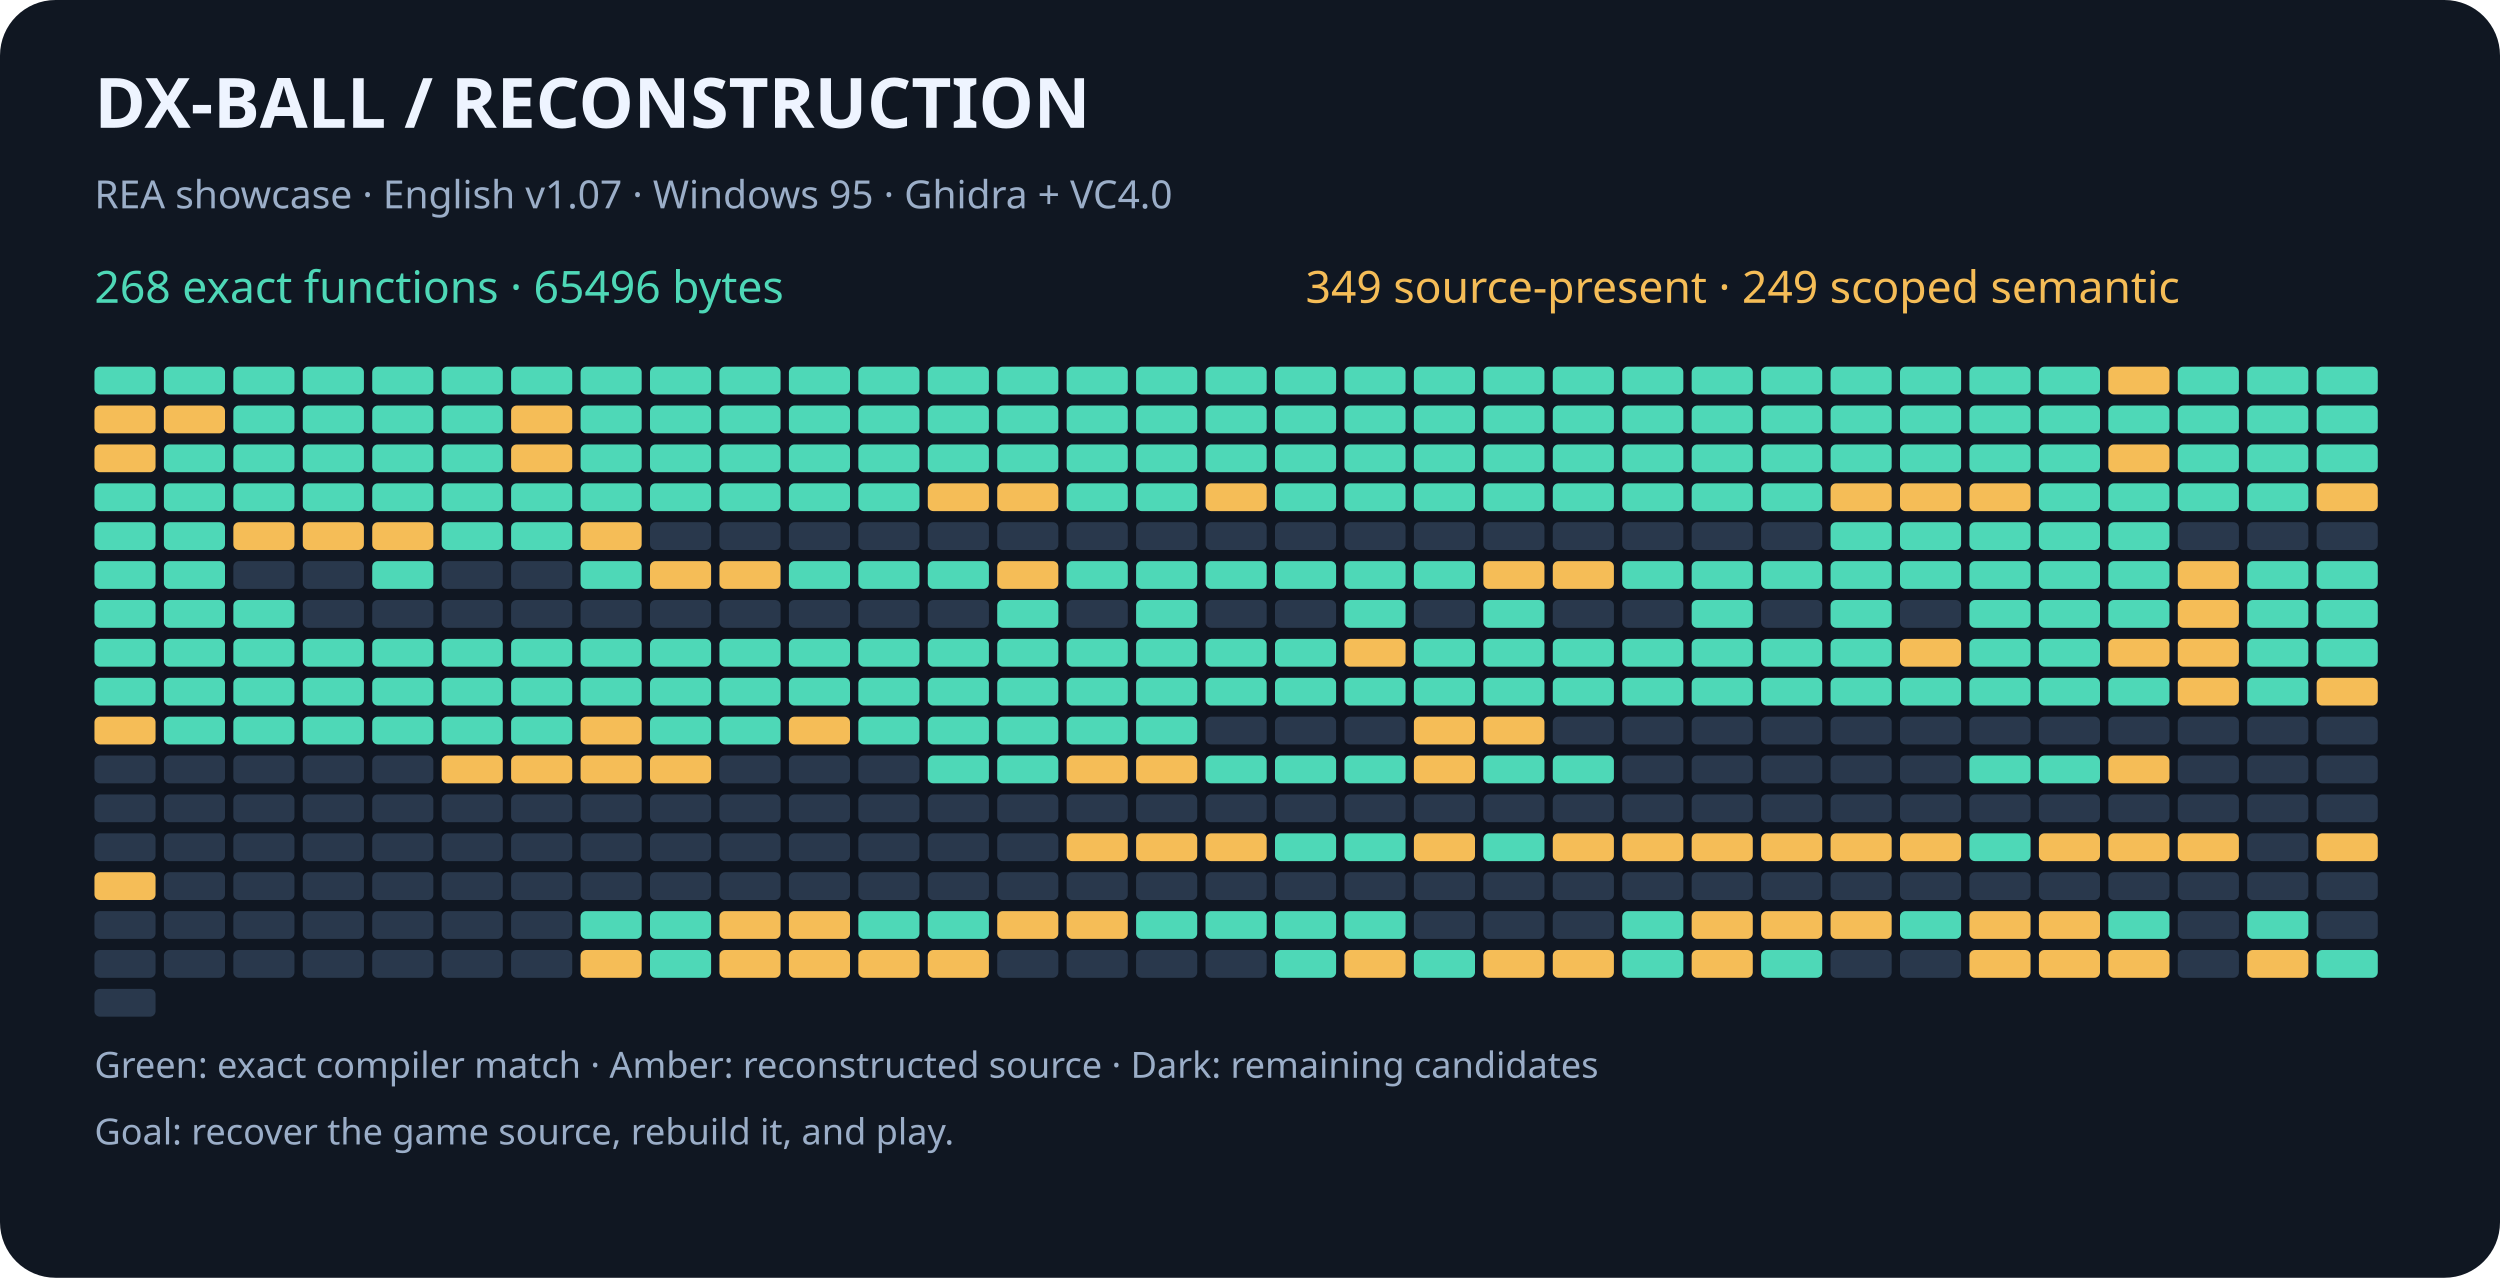
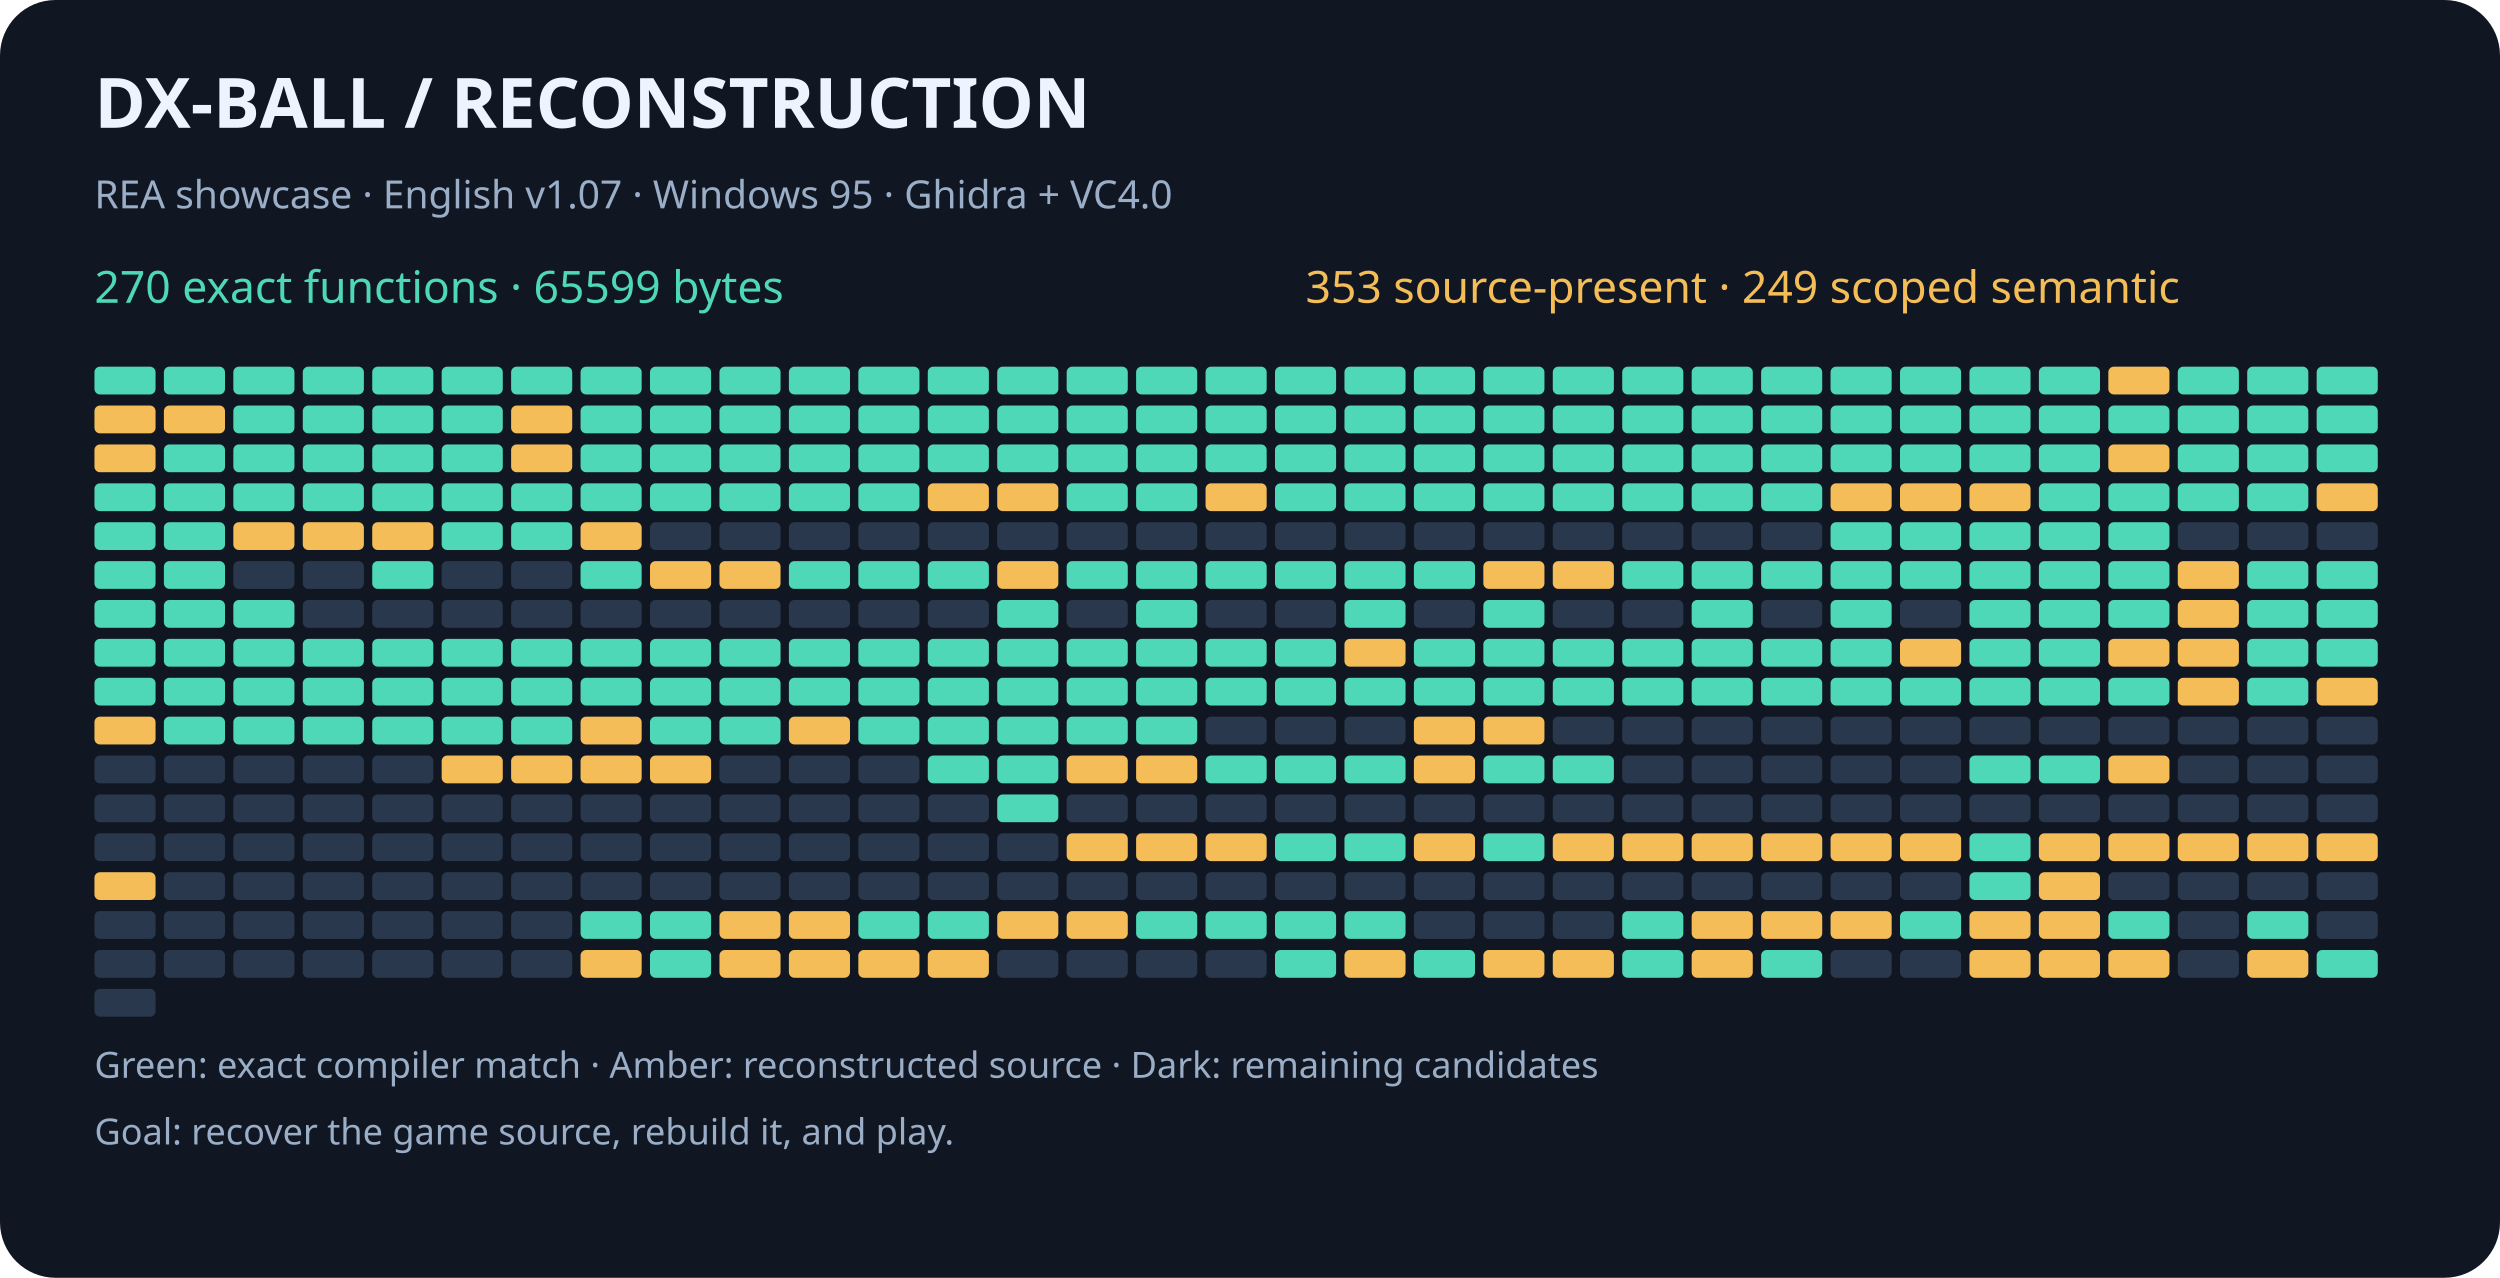
<svg xmlns="http://www.w3.org/2000/svg" width="900" height="460" viewBox="0 0 900 460" role="img" aria-labelledby="title desc">
  <rect width="900" height="460" rx="20" fill="#101722" />
  <g font-family="sans-serif">
    <text x="34" y="46" fill="#eef4ff" font-size="25" font-weight="bold">DX-BALL  /  RECONSTRUCTION</text>
    <text x="34" y="75" fill="#9baec8" font-size="14">REA showcase · English v1.07 · Windows 95 · Ghidra + VC4.0</text>
-     <text x="34" y="109" fill="#4ed8b7" font-size="16">268 exact functions · 65496 bytes</text>
-     <text x="470" y="109" fill="#f5bd57" font-size="16">349 source-present · 249 scoped semantic</text>
+     <text x="34" y="109" fill="#4ed8b7" font-size="16">270 exact functions · 65599 bytes</text>
+     <text x="470" y="109" fill="#f5bd57" font-size="16">353 source-present · 249 scoped semantic</text>
    <rect x="34" y="132" width="22" height="10" rx="2" fill="#4ed8b7" />
    <rect x="59" y="132" width="22" height="10" rx="2" fill="#4ed8b7" />
    <rect x="84" y="132" width="22" height="10" rx="2" fill="#4ed8b7" />
    <rect x="109" y="132" width="22" height="10" rx="2" fill="#4ed8b7" />
    <rect x="134" y="132" width="22" height="10" rx="2" fill="#4ed8b7" />
    <rect x="159" y="132" width="22" height="10" rx="2" fill="#4ed8b7" />
    <rect x="184" y="132" width="22" height="10" rx="2" fill="#4ed8b7" />
    <rect x="209" y="132" width="22" height="10" rx="2" fill="#4ed8b7" />
    <rect x="234" y="132" width="22" height="10" rx="2" fill="#4ed8b7" />
    <rect x="259" y="132" width="22" height="10" rx="2" fill="#4ed8b7" />
    <rect x="284" y="132" width="22" height="10" rx="2" fill="#4ed8b7" />
    <rect x="309" y="132" width="22" height="10" rx="2" fill="#4ed8b7" />
    <rect x="334" y="132" width="22" height="10" rx="2" fill="#4ed8b7" />
    <rect x="359" y="132" width="22" height="10" rx="2" fill="#4ed8b7" />
    <rect x="384" y="132" width="22" height="10" rx="2" fill="#4ed8b7" />
    <rect x="409" y="132" width="22" height="10" rx="2" fill="#4ed8b7" />
    <rect x="434" y="132" width="22" height="10" rx="2" fill="#4ed8b7" />
    <rect x="459" y="132" width="22" height="10" rx="2" fill="#4ed8b7" />
    <rect x="484" y="132" width="22" height="10" rx="2" fill="#4ed8b7" />
    <rect x="509" y="132" width="22" height="10" rx="2" fill="#4ed8b7" />
    <rect x="534" y="132" width="22" height="10" rx="2" fill="#4ed8b7" />
    <rect x="559" y="132" width="22" height="10" rx="2" fill="#4ed8b7" />
    <rect x="584" y="132" width="22" height="10" rx="2" fill="#4ed8b7" />
    <rect x="609" y="132" width="22" height="10" rx="2" fill="#4ed8b7" />
    <rect x="634" y="132" width="22" height="10" rx="2" fill="#4ed8b7" />
    <rect x="659" y="132" width="22" height="10" rx="2" fill="#4ed8b7" />
    <rect x="684" y="132" width="22" height="10" rx="2" fill="#4ed8b7" />
    <rect x="709" y="132" width="22" height="10" rx="2" fill="#4ed8b7" />
    <rect x="734" y="132" width="22" height="10" rx="2" fill="#4ed8b7" />
    <rect x="759" y="132" width="22" height="10" rx="2" fill="#f5bd57" />
    <rect x="784" y="132" width="22" height="10" rx="2" fill="#4ed8b7" />
    <rect x="809" y="132" width="22" height="10" rx="2" fill="#4ed8b7" />
    <rect x="834" y="132" width="22" height="10" rx="2" fill="#4ed8b7" />
    <rect x="34" y="146" width="22" height="10" rx="2" fill="#f5bd57" />
    <rect x="59" y="146" width="22" height="10" rx="2" fill="#f5bd57" />
    <rect x="84" y="146" width="22" height="10" rx="2" fill="#4ed8b7" />
    <rect x="109" y="146" width="22" height="10" rx="2" fill="#4ed8b7" />
    <rect x="134" y="146" width="22" height="10" rx="2" fill="#4ed8b7" />
    <rect x="159" y="146" width="22" height="10" rx="2" fill="#4ed8b7" />
    <rect x="184" y="146" width="22" height="10" rx="2" fill="#f5bd57" />
    <rect x="209" y="146" width="22" height="10" rx="2" fill="#4ed8b7" />
    <rect x="234" y="146" width="22" height="10" rx="2" fill="#4ed8b7" />
    <rect x="259" y="146" width="22" height="10" rx="2" fill="#4ed8b7" />
    <rect x="284" y="146" width="22" height="10" rx="2" fill="#4ed8b7" />
    <rect x="309" y="146" width="22" height="10" rx="2" fill="#4ed8b7" />
    <rect x="334" y="146" width="22" height="10" rx="2" fill="#4ed8b7" />
    <rect x="359" y="146" width="22" height="10" rx="2" fill="#4ed8b7" />
    <rect x="384" y="146" width="22" height="10" rx="2" fill="#4ed8b7" />
    <rect x="409" y="146" width="22" height="10" rx="2" fill="#4ed8b7" />
    <rect x="434" y="146" width="22" height="10" rx="2" fill="#4ed8b7" />
    <rect x="459" y="146" width="22" height="10" rx="2" fill="#4ed8b7" />
    <rect x="484" y="146" width="22" height="10" rx="2" fill="#4ed8b7" />
    <rect x="509" y="146" width="22" height="10" rx="2" fill="#4ed8b7" />
    <rect x="534" y="146" width="22" height="10" rx="2" fill="#4ed8b7" />
    <rect x="559" y="146" width="22" height="10" rx="2" fill="#4ed8b7" />
    <rect x="584" y="146" width="22" height="10" rx="2" fill="#4ed8b7" />
    <rect x="609" y="146" width="22" height="10" rx="2" fill="#4ed8b7" />
    <rect x="634" y="146" width="22" height="10" rx="2" fill="#4ed8b7" />
    <rect x="659" y="146" width="22" height="10" rx="2" fill="#4ed8b7" />
    <rect x="684" y="146" width="22" height="10" rx="2" fill="#4ed8b7" />
    <rect x="709" y="146" width="22" height="10" rx="2" fill="#4ed8b7" />
    <rect x="734" y="146" width="22" height="10" rx="2" fill="#4ed8b7" />
    <rect x="759" y="146" width="22" height="10" rx="2" fill="#4ed8b7" />
    <rect x="784" y="146" width="22" height="10" rx="2" fill="#4ed8b7" />
    <rect x="809" y="146" width="22" height="10" rx="2" fill="#4ed8b7" />
    <rect x="834" y="146" width="22" height="10" rx="2" fill="#4ed8b7" />
    <rect x="34" y="160" width="22" height="10" rx="2" fill="#f5bd57" />
    <rect x="59" y="160" width="22" height="10" rx="2" fill="#4ed8b7" />
    <rect x="84" y="160" width="22" height="10" rx="2" fill="#4ed8b7" />
    <rect x="109" y="160" width="22" height="10" rx="2" fill="#4ed8b7" />
    <rect x="134" y="160" width="22" height="10" rx="2" fill="#4ed8b7" />
    <rect x="159" y="160" width="22" height="10" rx="2" fill="#4ed8b7" />
    <rect x="184" y="160" width="22" height="10" rx="2" fill="#f5bd57" />
    <rect x="209" y="160" width="22" height="10" rx="2" fill="#4ed8b7" />
    <rect x="234" y="160" width="22" height="10" rx="2" fill="#4ed8b7" />
    <rect x="259" y="160" width="22" height="10" rx="2" fill="#4ed8b7" />
    <rect x="284" y="160" width="22" height="10" rx="2" fill="#4ed8b7" />
    <rect x="309" y="160" width="22" height="10" rx="2" fill="#4ed8b7" />
    <rect x="334" y="160" width="22" height="10" rx="2" fill="#4ed8b7" />
    <rect x="359" y="160" width="22" height="10" rx="2" fill="#4ed8b7" />
    <rect x="384" y="160" width="22" height="10" rx="2" fill="#4ed8b7" />
    <rect x="409" y="160" width="22" height="10" rx="2" fill="#4ed8b7" />
    <rect x="434" y="160" width="22" height="10" rx="2" fill="#4ed8b7" />
    <rect x="459" y="160" width="22" height="10" rx="2" fill="#4ed8b7" />
    <rect x="484" y="160" width="22" height="10" rx="2" fill="#4ed8b7" />
    <rect x="509" y="160" width="22" height="10" rx="2" fill="#4ed8b7" />
    <rect x="534" y="160" width="22" height="10" rx="2" fill="#4ed8b7" />
    <rect x="559" y="160" width="22" height="10" rx="2" fill="#4ed8b7" />
    <rect x="584" y="160" width="22" height="10" rx="2" fill="#4ed8b7" />
    <rect x="609" y="160" width="22" height="10" rx="2" fill="#4ed8b7" />
    <rect x="634" y="160" width="22" height="10" rx="2" fill="#4ed8b7" />
    <rect x="659" y="160" width="22" height="10" rx="2" fill="#4ed8b7" />
    <rect x="684" y="160" width="22" height="10" rx="2" fill="#4ed8b7" />
    <rect x="709" y="160" width="22" height="10" rx="2" fill="#4ed8b7" />
    <rect x="734" y="160" width="22" height="10" rx="2" fill="#4ed8b7" />
    <rect x="759" y="160" width="22" height="10" rx="2" fill="#f5bd57" />
    <rect x="784" y="160" width="22" height="10" rx="2" fill="#4ed8b7" />
    <rect x="809" y="160" width="22" height="10" rx="2" fill="#4ed8b7" />
    <rect x="834" y="160" width="22" height="10" rx="2" fill="#4ed8b7" />
    <rect x="34" y="174" width="22" height="10" rx="2" fill="#4ed8b7" />
    <rect x="59" y="174" width="22" height="10" rx="2" fill="#4ed8b7" />
    <rect x="84" y="174" width="22" height="10" rx="2" fill="#4ed8b7" />
    <rect x="109" y="174" width="22" height="10" rx="2" fill="#4ed8b7" />
    <rect x="134" y="174" width="22" height="10" rx="2" fill="#4ed8b7" />
    <rect x="159" y="174" width="22" height="10" rx="2" fill="#4ed8b7" />
    <rect x="184" y="174" width="22" height="10" rx="2" fill="#4ed8b7" />
    <rect x="209" y="174" width="22" height="10" rx="2" fill="#4ed8b7" />
    <rect x="234" y="174" width="22" height="10" rx="2" fill="#4ed8b7" />
    <rect x="259" y="174" width="22" height="10" rx="2" fill="#4ed8b7" />
    <rect x="284" y="174" width="22" height="10" rx="2" fill="#4ed8b7" />
    <rect x="309" y="174" width="22" height="10" rx="2" fill="#4ed8b7" />
    <rect x="334" y="174" width="22" height="10" rx="2" fill="#f5bd57" />
    <rect x="359" y="174" width="22" height="10" rx="2" fill="#f5bd57" />
    <rect x="384" y="174" width="22" height="10" rx="2" fill="#4ed8b7" />
    <rect x="409" y="174" width="22" height="10" rx="2" fill="#4ed8b7" />
    <rect x="434" y="174" width="22" height="10" rx="2" fill="#f5bd57" />
    <rect x="459" y="174" width="22" height="10" rx="2" fill="#4ed8b7" />
    <rect x="484" y="174" width="22" height="10" rx="2" fill="#4ed8b7" />
    <rect x="509" y="174" width="22" height="10" rx="2" fill="#4ed8b7" />
    <rect x="534" y="174" width="22" height="10" rx="2" fill="#4ed8b7" />
    <rect x="559" y="174" width="22" height="10" rx="2" fill="#4ed8b7" />
    <rect x="584" y="174" width="22" height="10" rx="2" fill="#4ed8b7" />
    <rect x="609" y="174" width="22" height="10" rx="2" fill="#4ed8b7" />
    <rect x="634" y="174" width="22" height="10" rx="2" fill="#4ed8b7" />
    <rect x="659" y="174" width="22" height="10" rx="2" fill="#f5bd57" />
    <rect x="684" y="174" width="22" height="10" rx="2" fill="#f5bd57" />
    <rect x="709" y="174" width="22" height="10" rx="2" fill="#f5bd57" />
    <rect x="734" y="174" width="22" height="10" rx="2" fill="#4ed8b7" />
    <rect x="759" y="174" width="22" height="10" rx="2" fill="#4ed8b7" />
    <rect x="784" y="174" width="22" height="10" rx="2" fill="#4ed8b7" />
    <rect x="809" y="174" width="22" height="10" rx="2" fill="#4ed8b7" />
    <rect x="834" y="174" width="22" height="10" rx="2" fill="#f5bd57" />
    <rect x="34" y="188" width="22" height="10" rx="2" fill="#4ed8b7" />
    <rect x="59" y="188" width="22" height="10" rx="2" fill="#4ed8b7" />
    <rect x="84" y="188" width="22" height="10" rx="2" fill="#f5bd57" />
    <rect x="109" y="188" width="22" height="10" rx="2" fill="#f5bd57" />
    <rect x="134" y="188" width="22" height="10" rx="2" fill="#f5bd57" />
    <rect x="159" y="188" width="22" height="10" rx="2" fill="#4ed8b7" />
    <rect x="184" y="188" width="22" height="10" rx="2" fill="#4ed8b7" />
    <rect x="209" y="188" width="22" height="10" rx="2" fill="#f5bd57" />
    <rect x="234" y="188" width="22" height="10" rx="2" fill="#29384c" />
    <rect x="259" y="188" width="22" height="10" rx="2" fill="#29384c" />
    <rect x="284" y="188" width="22" height="10" rx="2" fill="#29384c" />
    <rect x="309" y="188" width="22" height="10" rx="2" fill="#29384c" />
    <rect x="334" y="188" width="22" height="10" rx="2" fill="#29384c" />
    <rect x="359" y="188" width="22" height="10" rx="2" fill="#29384c" />
    <rect x="384" y="188" width="22" height="10" rx="2" fill="#29384c" />
    <rect x="409" y="188" width="22" height="10" rx="2" fill="#29384c" />
    <rect x="434" y="188" width="22" height="10" rx="2" fill="#29384c" />
    <rect x="459" y="188" width="22" height="10" rx="2" fill="#29384c" />
    <rect x="484" y="188" width="22" height="10" rx="2" fill="#29384c" />
    <rect x="509" y="188" width="22" height="10" rx="2" fill="#29384c" />
    <rect x="534" y="188" width="22" height="10" rx="2" fill="#29384c" />
    <rect x="559" y="188" width="22" height="10" rx="2" fill="#29384c" />
    <rect x="584" y="188" width="22" height="10" rx="2" fill="#29384c" />
    <rect x="609" y="188" width="22" height="10" rx="2" fill="#29384c" />
    <rect x="634" y="188" width="22" height="10" rx="2" fill="#29384c" />
    <rect x="659" y="188" width="22" height="10" rx="2" fill="#4ed8b7" />
    <rect x="684" y="188" width="22" height="10" rx="2" fill="#4ed8b7" />
    <rect x="709" y="188" width="22" height="10" rx="2" fill="#4ed8b7" />
    <rect x="734" y="188" width="22" height="10" rx="2" fill="#4ed8b7" />
    <rect x="759" y="188" width="22" height="10" rx="2" fill="#4ed8b7" />
    <rect x="784" y="188" width="22" height="10" rx="2" fill="#29384c" />
    <rect x="809" y="188" width="22" height="10" rx="2" fill="#29384c" />
    <rect x="834" y="188" width="22" height="10" rx="2" fill="#29384c" />
    <rect x="34" y="202" width="22" height="10" rx="2" fill="#4ed8b7" />
    <rect x="59" y="202" width="22" height="10" rx="2" fill="#4ed8b7" />
    <rect x="84" y="202" width="22" height="10" rx="2" fill="#29384c" />
    <rect x="109" y="202" width="22" height="10" rx="2" fill="#29384c" />
    <rect x="134" y="202" width="22" height="10" rx="2" fill="#4ed8b7" />
    <rect x="159" y="202" width="22" height="10" rx="2" fill="#29384c" />
    <rect x="184" y="202" width="22" height="10" rx="2" fill="#29384c" />
    <rect x="209" y="202" width="22" height="10" rx="2" fill="#4ed8b7" />
    <rect x="234" y="202" width="22" height="10" rx="2" fill="#f5bd57" />
    <rect x="259" y="202" width="22" height="10" rx="2" fill="#f5bd57" />
    <rect x="284" y="202" width="22" height="10" rx="2" fill="#4ed8b7" />
    <rect x="309" y="202" width="22" height="10" rx="2" fill="#4ed8b7" />
    <rect x="334" y="202" width="22" height="10" rx="2" fill="#4ed8b7" />
    <rect x="359" y="202" width="22" height="10" rx="2" fill="#f5bd57" />
    <rect x="384" y="202" width="22" height="10" rx="2" fill="#4ed8b7" />
    <rect x="409" y="202" width="22" height="10" rx="2" fill="#4ed8b7" />
    <rect x="434" y="202" width="22" height="10" rx="2" fill="#4ed8b7" />
    <rect x="459" y="202" width="22" height="10" rx="2" fill="#4ed8b7" />
    <rect x="484" y="202" width="22" height="10" rx="2" fill="#4ed8b7" />
    <rect x="509" y="202" width="22" height="10" rx="2" fill="#4ed8b7" />
    <rect x="534" y="202" width="22" height="10" rx="2" fill="#f5bd57" />
    <rect x="559" y="202" width="22" height="10" rx="2" fill="#f5bd57" />
    <rect x="584" y="202" width="22" height="10" rx="2" fill="#4ed8b7" />
    <rect x="609" y="202" width="22" height="10" rx="2" fill="#4ed8b7" />
    <rect x="634" y="202" width="22" height="10" rx="2" fill="#4ed8b7" />
    <rect x="659" y="202" width="22" height="10" rx="2" fill="#4ed8b7" />
    <rect x="684" y="202" width="22" height="10" rx="2" fill="#4ed8b7" />
    <rect x="709" y="202" width="22" height="10" rx="2" fill="#4ed8b7" />
    <rect x="734" y="202" width="22" height="10" rx="2" fill="#4ed8b7" />
    <rect x="759" y="202" width="22" height="10" rx="2" fill="#4ed8b7" />
    <rect x="784" y="202" width="22" height="10" rx="2" fill="#f5bd57" />
    <rect x="809" y="202" width="22" height="10" rx="2" fill="#4ed8b7" />
    <rect x="834" y="202" width="22" height="10" rx="2" fill="#4ed8b7" />
    <rect x="34" y="216" width="22" height="10" rx="2" fill="#4ed8b7" />
    <rect x="59" y="216" width="22" height="10" rx="2" fill="#4ed8b7" />
    <rect x="84" y="216" width="22" height="10" rx="2" fill="#4ed8b7" />
    <rect x="109" y="216" width="22" height="10" rx="2" fill="#29384c" />
    <rect x="134" y="216" width="22" height="10" rx="2" fill="#29384c" />
    <rect x="159" y="216" width="22" height="10" rx="2" fill="#29384c" />
    <rect x="184" y="216" width="22" height="10" rx="2" fill="#29384c" />
    <rect x="209" y="216" width="22" height="10" rx="2" fill="#29384c" />
    <rect x="234" y="216" width="22" height="10" rx="2" fill="#29384c" />
    <rect x="259" y="216" width="22" height="10" rx="2" fill="#29384c" />
    <rect x="284" y="216" width="22" height="10" rx="2" fill="#29384c" />
    <rect x="309" y="216" width="22" height="10" rx="2" fill="#29384c" />
    <rect x="334" y="216" width="22" height="10" rx="2" fill="#29384c" />
    <rect x="359" y="216" width="22" height="10" rx="2" fill="#4ed8b7" />
    <rect x="384" y="216" width="22" height="10" rx="2" fill="#29384c" />
    <rect x="409" y="216" width="22" height="10" rx="2" fill="#4ed8b7" />
    <rect x="434" y="216" width="22" height="10" rx="2" fill="#29384c" />
    <rect x="459" y="216" width="22" height="10" rx="2" fill="#29384c" />
    <rect x="484" y="216" width="22" height="10" rx="2" fill="#4ed8b7" />
    <rect x="509" y="216" width="22" height="10" rx="2" fill="#29384c" />
    <rect x="534" y="216" width="22" height="10" rx="2" fill="#4ed8b7" />
    <rect x="559" y="216" width="22" height="10" rx="2" fill="#29384c" />
    <rect x="584" y="216" width="22" height="10" rx="2" fill="#29384c" />
    <rect x="609" y="216" width="22" height="10" rx="2" fill="#4ed8b7" />
    <rect x="634" y="216" width="22" height="10" rx="2" fill="#29384c" />
    <rect x="659" y="216" width="22" height="10" rx="2" fill="#4ed8b7" />
    <rect x="684" y="216" width="22" height="10" rx="2" fill="#29384c" />
    <rect x="709" y="216" width="22" height="10" rx="2" fill="#4ed8b7" />
    <rect x="734" y="216" width="22" height="10" rx="2" fill="#4ed8b7" />
    <rect x="759" y="216" width="22" height="10" rx="2" fill="#4ed8b7" />
    <rect x="784" y="216" width="22" height="10" rx="2" fill="#f5bd57" />
    <rect x="809" y="216" width="22" height="10" rx="2" fill="#4ed8b7" />
    <rect x="834" y="216" width="22" height="10" rx="2" fill="#4ed8b7" />
    <rect x="34" y="230" width="22" height="10" rx="2" fill="#4ed8b7" />
    <rect x="59" y="230" width="22" height="10" rx="2" fill="#4ed8b7" />
    <rect x="84" y="230" width="22" height="10" rx="2" fill="#4ed8b7" />
    <rect x="109" y="230" width="22" height="10" rx="2" fill="#4ed8b7" />
    <rect x="134" y="230" width="22" height="10" rx="2" fill="#4ed8b7" />
    <rect x="159" y="230" width="22" height="10" rx="2" fill="#4ed8b7" />
    <rect x="184" y="230" width="22" height="10" rx="2" fill="#4ed8b7" />
    <rect x="209" y="230" width="22" height="10" rx="2" fill="#4ed8b7" />
    <rect x="234" y="230" width="22" height="10" rx="2" fill="#4ed8b7" />
    <rect x="259" y="230" width="22" height="10" rx="2" fill="#4ed8b7" />
    <rect x="284" y="230" width="22" height="10" rx="2" fill="#4ed8b7" />
    <rect x="309" y="230" width="22" height="10" rx="2" fill="#4ed8b7" />
    <rect x="334" y="230" width="22" height="10" rx="2" fill="#4ed8b7" />
    <rect x="359" y="230" width="22" height="10" rx="2" fill="#4ed8b7" />
    <rect x="384" y="230" width="22" height="10" rx="2" fill="#4ed8b7" />
    <rect x="409" y="230" width="22" height="10" rx="2" fill="#4ed8b7" />
    <rect x="434" y="230" width="22" height="10" rx="2" fill="#4ed8b7" />
    <rect x="459" y="230" width="22" height="10" rx="2" fill="#4ed8b7" />
    <rect x="484" y="230" width="22" height="10" rx="2" fill="#f5bd57" />
    <rect x="509" y="230" width="22" height="10" rx="2" fill="#4ed8b7" />
    <rect x="534" y="230" width="22" height="10" rx="2" fill="#4ed8b7" />
    <rect x="559" y="230" width="22" height="10" rx="2" fill="#4ed8b7" />
    <rect x="584" y="230" width="22" height="10" rx="2" fill="#4ed8b7" />
    <rect x="609" y="230" width="22" height="10" rx="2" fill="#4ed8b7" />
    <rect x="634" y="230" width="22" height="10" rx="2" fill="#4ed8b7" />
    <rect x="659" y="230" width="22" height="10" rx="2" fill="#4ed8b7" />
    <rect x="684" y="230" width="22" height="10" rx="2" fill="#f5bd57" />
    <rect x="709" y="230" width="22" height="10" rx="2" fill="#4ed8b7" />
    <rect x="734" y="230" width="22" height="10" rx="2" fill="#4ed8b7" />
    <rect x="759" y="230" width="22" height="10" rx="2" fill="#f5bd57" />
    <rect x="784" y="230" width="22" height="10" rx="2" fill="#f5bd57" />
    <rect x="809" y="230" width="22" height="10" rx="2" fill="#4ed8b7" />
    <rect x="834" y="230" width="22" height="10" rx="2" fill="#4ed8b7" />
    <rect x="34" y="244" width="22" height="10" rx="2" fill="#4ed8b7" />
    <rect x="59" y="244" width="22" height="10" rx="2" fill="#4ed8b7" />
    <rect x="84" y="244" width="22" height="10" rx="2" fill="#4ed8b7" />
    <rect x="109" y="244" width="22" height="10" rx="2" fill="#4ed8b7" />
    <rect x="134" y="244" width="22" height="10" rx="2" fill="#4ed8b7" />
    <rect x="159" y="244" width="22" height="10" rx="2" fill="#4ed8b7" />
    <rect x="184" y="244" width="22" height="10" rx="2" fill="#4ed8b7" />
    <rect x="209" y="244" width="22" height="10" rx="2" fill="#4ed8b7" />
    <rect x="234" y="244" width="22" height="10" rx="2" fill="#4ed8b7" />
    <rect x="259" y="244" width="22" height="10" rx="2" fill="#4ed8b7" />
    <rect x="284" y="244" width="22" height="10" rx="2" fill="#4ed8b7" />
    <rect x="309" y="244" width="22" height="10" rx="2" fill="#4ed8b7" />
    <rect x="334" y="244" width="22" height="10" rx="2" fill="#4ed8b7" />
    <rect x="359" y="244" width="22" height="10" rx="2" fill="#4ed8b7" />
    <rect x="384" y="244" width="22" height="10" rx="2" fill="#4ed8b7" />
    <rect x="409" y="244" width="22" height="10" rx="2" fill="#4ed8b7" />
    <rect x="434" y="244" width="22" height="10" rx="2" fill="#4ed8b7" />
    <rect x="459" y="244" width="22" height="10" rx="2" fill="#4ed8b7" />
    <rect x="484" y="244" width="22" height="10" rx="2" fill="#4ed8b7" />
    <rect x="509" y="244" width="22" height="10" rx="2" fill="#4ed8b7" />
    <rect x="534" y="244" width="22" height="10" rx="2" fill="#4ed8b7" />
    <rect x="559" y="244" width="22" height="10" rx="2" fill="#4ed8b7" />
    <rect x="584" y="244" width="22" height="10" rx="2" fill="#4ed8b7" />
    <rect x="609" y="244" width="22" height="10" rx="2" fill="#4ed8b7" />
    <rect x="634" y="244" width="22" height="10" rx="2" fill="#4ed8b7" />
    <rect x="659" y="244" width="22" height="10" rx="2" fill="#4ed8b7" />
    <rect x="684" y="244" width="22" height="10" rx="2" fill="#4ed8b7" />
    <rect x="709" y="244" width="22" height="10" rx="2" fill="#4ed8b7" />
    <rect x="734" y="244" width="22" height="10" rx="2" fill="#4ed8b7" />
    <rect x="759" y="244" width="22" height="10" rx="2" fill="#4ed8b7" />
    <rect x="784" y="244" width="22" height="10" rx="2" fill="#f5bd57" />
    <rect x="809" y="244" width="22" height="10" rx="2" fill="#4ed8b7" />
    <rect x="834" y="244" width="22" height="10" rx="2" fill="#f5bd57" />
    <rect x="34" y="258" width="22" height="10" rx="2" fill="#f5bd57" />
    <rect x="59" y="258" width="22" height="10" rx="2" fill="#4ed8b7" />
    <rect x="84" y="258" width="22" height="10" rx="2" fill="#4ed8b7" />
    <rect x="109" y="258" width="22" height="10" rx="2" fill="#4ed8b7" />
    <rect x="134" y="258" width="22" height="10" rx="2" fill="#4ed8b7" />
    <rect x="159" y="258" width="22" height="10" rx="2" fill="#4ed8b7" />
    <rect x="184" y="258" width="22" height="10" rx="2" fill="#4ed8b7" />
    <rect x="209" y="258" width="22" height="10" rx="2" fill="#f5bd57" />
    <rect x="234" y="258" width="22" height="10" rx="2" fill="#4ed8b7" />
    <rect x="259" y="258" width="22" height="10" rx="2" fill="#4ed8b7" />
    <rect x="284" y="258" width="22" height="10" rx="2" fill="#f5bd57" />
    <rect x="309" y="258" width="22" height="10" rx="2" fill="#4ed8b7" />
    <rect x="334" y="258" width="22" height="10" rx="2" fill="#4ed8b7" />
    <rect x="359" y="258" width="22" height="10" rx="2" fill="#4ed8b7" />
    <rect x="384" y="258" width="22" height="10" rx="2" fill="#4ed8b7" />
    <rect x="409" y="258" width="22" height="10" rx="2" fill="#4ed8b7" />
    <rect x="434" y="258" width="22" height="10" rx="2" fill="#29384c" />
    <rect x="459" y="258" width="22" height="10" rx="2" fill="#29384c" />
    <rect x="484" y="258" width="22" height="10" rx="2" fill="#29384c" />
    <rect x="509" y="258" width="22" height="10" rx="2" fill="#f5bd57" />
    <rect x="534" y="258" width="22" height="10" rx="2" fill="#f5bd57" />
    <rect x="559" y="258" width="22" height="10" rx="2" fill="#29384c" />
    <rect x="584" y="258" width="22" height="10" rx="2" fill="#29384c" />
    <rect x="609" y="258" width="22" height="10" rx="2" fill="#29384c" />
    <rect x="634" y="258" width="22" height="10" rx="2" fill="#29384c" />
    <rect x="659" y="258" width="22" height="10" rx="2" fill="#29384c" />
    <rect x="684" y="258" width="22" height="10" rx="2" fill="#29384c" />
    <rect x="709" y="258" width="22" height="10" rx="2" fill="#29384c" />
    <rect x="734" y="258" width="22" height="10" rx="2" fill="#29384c" />
    <rect x="759" y="258" width="22" height="10" rx="2" fill="#29384c" />
    <rect x="784" y="258" width="22" height="10" rx="2" fill="#29384c" />
    <rect x="809" y="258" width="22" height="10" rx="2" fill="#29384c" />
    <rect x="834" y="258" width="22" height="10" rx="2" fill="#29384c" />
    <rect x="34" y="272" width="22" height="10" rx="2" fill="#29384c" />
    <rect x="59" y="272" width="22" height="10" rx="2" fill="#29384c" />
    <rect x="84" y="272" width="22" height="10" rx="2" fill="#29384c" />
    <rect x="109" y="272" width="22" height="10" rx="2" fill="#29384c" />
    <rect x="134" y="272" width="22" height="10" rx="2" fill="#29384c" />
    <rect x="159" y="272" width="22" height="10" rx="2" fill="#f5bd57" />
    <rect x="184" y="272" width="22" height="10" rx="2" fill="#f5bd57" />
    <rect x="209" y="272" width="22" height="10" rx="2" fill="#f5bd57" />
    <rect x="234" y="272" width="22" height="10" rx="2" fill="#f5bd57" />
    <rect x="259" y="272" width="22" height="10" rx="2" fill="#29384c" />
    <rect x="284" y="272" width="22" height="10" rx="2" fill="#29384c" />
    <rect x="309" y="272" width="22" height="10" rx="2" fill="#29384c" />
    <rect x="334" y="272" width="22" height="10" rx="2" fill="#4ed8b7" />
    <rect x="359" y="272" width="22" height="10" rx="2" fill="#4ed8b7" />
    <rect x="384" y="272" width="22" height="10" rx="2" fill="#f5bd57" />
    <rect x="409" y="272" width="22" height="10" rx="2" fill="#f5bd57" />
    <rect x="434" y="272" width="22" height="10" rx="2" fill="#4ed8b7" />
    <rect x="459" y="272" width="22" height="10" rx="2" fill="#4ed8b7" />
    <rect x="484" y="272" width="22" height="10" rx="2" fill="#4ed8b7" />
    <rect x="509" y="272" width="22" height="10" rx="2" fill="#f5bd57" />
    <rect x="534" y="272" width="22" height="10" rx="2" fill="#4ed8b7" />
    <rect x="559" y="272" width="22" height="10" rx="2" fill="#4ed8b7" />
    <rect x="584" y="272" width="22" height="10" rx="2" fill="#29384c" />
    <rect x="609" y="272" width="22" height="10" rx="2" fill="#29384c" />
    <rect x="634" y="272" width="22" height="10" rx="2" fill="#29384c" />
    <rect x="659" y="272" width="22" height="10" rx="2" fill="#29384c" />
    <rect x="684" y="272" width="22" height="10" rx="2" fill="#29384c" />
    <rect x="709" y="272" width="22" height="10" rx="2" fill="#4ed8b7" />
    <rect x="734" y="272" width="22" height="10" rx="2" fill="#4ed8b7" />
    <rect x="759" y="272" width="22" height="10" rx="2" fill="#f5bd57" />
    <rect x="784" y="272" width="22" height="10" rx="2" fill="#29384c" />
    <rect x="809" y="272" width="22" height="10" rx="2" fill="#29384c" />
    <rect x="834" y="272" width="22" height="10" rx="2" fill="#29384c" />
    <rect x="34" y="286" width="22" height="10" rx="2" fill="#29384c" />
    <rect x="59" y="286" width="22" height="10" rx="2" fill="#29384c" />
    <rect x="84" y="286" width="22" height="10" rx="2" fill="#29384c" />
    <rect x="109" y="286" width="22" height="10" rx="2" fill="#29384c" />
    <rect x="134" y="286" width="22" height="10" rx="2" fill="#29384c" />
    <rect x="159" y="286" width="22" height="10" rx="2" fill="#29384c" />
    <rect x="184" y="286" width="22" height="10" rx="2" fill="#29384c" />
    <rect x="209" y="286" width="22" height="10" rx="2" fill="#29384c" />
    <rect x="234" y="286" width="22" height="10" rx="2" fill="#29384c" />
    <rect x="259" y="286" width="22" height="10" rx="2" fill="#29384c" />
    <rect x="284" y="286" width="22" height="10" rx="2" fill="#29384c" />
    <rect x="309" y="286" width="22" height="10" rx="2" fill="#29384c" />
    <rect x="334" y="286" width="22" height="10" rx="2" fill="#29384c" />
-     <rect x="359" y="286" width="22" height="10" rx="2" fill="#29384c" />
+     <rect x="359" y="286" width="22" height="10" rx="2" fill="#4ed8b7" />
    <rect x="384" y="286" width="22" height="10" rx="2" fill="#29384c" />
    <rect x="409" y="286" width="22" height="10" rx="2" fill="#29384c" />
    <rect x="434" y="286" width="22" height="10" rx="2" fill="#29384c" />
    <rect x="459" y="286" width="22" height="10" rx="2" fill="#29384c" />
    <rect x="484" y="286" width="22" height="10" rx="2" fill="#29384c" />
    <rect x="509" y="286" width="22" height="10" rx="2" fill="#29384c" />
    <rect x="534" y="286" width="22" height="10" rx="2" fill="#29384c" />
    <rect x="559" y="286" width="22" height="10" rx="2" fill="#29384c" />
    <rect x="584" y="286" width="22" height="10" rx="2" fill="#29384c" />
    <rect x="609" y="286" width="22" height="10" rx="2" fill="#29384c" />
    <rect x="634" y="286" width="22" height="10" rx="2" fill="#29384c" />
    <rect x="659" y="286" width="22" height="10" rx="2" fill="#29384c" />
    <rect x="684" y="286" width="22" height="10" rx="2" fill="#29384c" />
    <rect x="709" y="286" width="22" height="10" rx="2" fill="#29384c" />
    <rect x="734" y="286" width="22" height="10" rx="2" fill="#29384c" />
    <rect x="759" y="286" width="22" height="10" rx="2" fill="#29384c" />
    <rect x="784" y="286" width="22" height="10" rx="2" fill="#29384c" />
    <rect x="809" y="286" width="22" height="10" rx="2" fill="#29384c" />
    <rect x="834" y="286" width="22" height="10" rx="2" fill="#29384c" />
    <rect x="34" y="300" width="22" height="10" rx="2" fill="#29384c" />
    <rect x="59" y="300" width="22" height="10" rx="2" fill="#29384c" />
    <rect x="84" y="300" width="22" height="10" rx="2" fill="#29384c" />
    <rect x="109" y="300" width="22" height="10" rx="2" fill="#29384c" />
    <rect x="134" y="300" width="22" height="10" rx="2" fill="#29384c" />
    <rect x="159" y="300" width="22" height="10" rx="2" fill="#29384c" />
    <rect x="184" y="300" width="22" height="10" rx="2" fill="#29384c" />
    <rect x="209" y="300" width="22" height="10" rx="2" fill="#29384c" />
    <rect x="234" y="300" width="22" height="10" rx="2" fill="#29384c" />
    <rect x="259" y="300" width="22" height="10" rx="2" fill="#29384c" />
    <rect x="284" y="300" width="22" height="10" rx="2" fill="#29384c" />
    <rect x="309" y="300" width="22" height="10" rx="2" fill="#29384c" />
    <rect x="334" y="300" width="22" height="10" rx="2" fill="#29384c" />
    <rect x="359" y="300" width="22" height="10" rx="2" fill="#29384c" />
    <rect x="384" y="300" width="22" height="10" rx="2" fill="#f5bd57" />
    <rect x="409" y="300" width="22" height="10" rx="2" fill="#f5bd57" />
    <rect x="434" y="300" width="22" height="10" rx="2" fill="#f5bd57" />
    <rect x="459" y="300" width="22" height="10" rx="2" fill="#4ed8b7" />
    <rect x="484" y="300" width="22" height="10" rx="2" fill="#4ed8b7" />
    <rect x="509" y="300" width="22" height="10" rx="2" fill="#f5bd57" />
    <rect x="534" y="300" width="22" height="10" rx="2" fill="#4ed8b7" />
    <rect x="559" y="300" width="22" height="10" rx="2" fill="#f5bd57" />
    <rect x="584" y="300" width="22" height="10" rx="2" fill="#f5bd57" />
    <rect x="609" y="300" width="22" height="10" rx="2" fill="#f5bd57" />
    <rect x="634" y="300" width="22" height="10" rx="2" fill="#f5bd57" />
    <rect x="659" y="300" width="22" height="10" rx="2" fill="#f5bd57" />
    <rect x="684" y="300" width="22" height="10" rx="2" fill="#f5bd57" />
    <rect x="709" y="300" width="22" height="10" rx="2" fill="#4ed8b7" />
    <rect x="734" y="300" width="22" height="10" rx="2" fill="#f5bd57" />
    <rect x="759" y="300" width="22" height="10" rx="2" fill="#f5bd57" />
    <rect x="784" y="300" width="22" height="10" rx="2" fill="#f5bd57" />
-     <rect x="809" y="300" width="22" height="10" rx="2" fill="#29384c" />
+     <rect x="809" y="300" width="22" height="10" rx="2" fill="#f5bd57" />
    <rect x="834" y="300" width="22" height="10" rx="2" fill="#f5bd57" />
    <rect x="34" y="314" width="22" height="10" rx="2" fill="#f5bd57" />
    <rect x="59" y="314" width="22" height="10" rx="2" fill="#29384c" />
    <rect x="84" y="314" width="22" height="10" rx="2" fill="#29384c" />
    <rect x="109" y="314" width="22" height="10" rx="2" fill="#29384c" />
    <rect x="134" y="314" width="22" height="10" rx="2" fill="#29384c" />
    <rect x="159" y="314" width="22" height="10" rx="2" fill="#29384c" />
    <rect x="184" y="314" width="22" height="10" rx="2" fill="#29384c" />
    <rect x="209" y="314" width="22" height="10" rx="2" fill="#29384c" />
    <rect x="234" y="314" width="22" height="10" rx="2" fill="#29384c" />
    <rect x="259" y="314" width="22" height="10" rx="2" fill="#29384c" />
    <rect x="284" y="314" width="22" height="10" rx="2" fill="#29384c" />
    <rect x="309" y="314" width="22" height="10" rx="2" fill="#29384c" />
    <rect x="334" y="314" width="22" height="10" rx="2" fill="#29384c" />
    <rect x="359" y="314" width="22" height="10" rx="2" fill="#29384c" />
    <rect x="384" y="314" width="22" height="10" rx="2" fill="#29384c" />
    <rect x="409" y="314" width="22" height="10" rx="2" fill="#29384c" />
    <rect x="434" y="314" width="22" height="10" rx="2" fill="#29384c" />
    <rect x="459" y="314" width="22" height="10" rx="2" fill="#29384c" />
    <rect x="484" y="314" width="22" height="10" rx="2" fill="#29384c" />
    <rect x="509" y="314" width="22" height="10" rx="2" fill="#29384c" />
    <rect x="534" y="314" width="22" height="10" rx="2" fill="#29384c" />
    <rect x="559" y="314" width="22" height="10" rx="2" fill="#29384c" />
    <rect x="584" y="314" width="22" height="10" rx="2" fill="#29384c" />
    <rect x="609" y="314" width="22" height="10" rx="2" fill="#29384c" />
    <rect x="634" y="314" width="22" height="10" rx="2" fill="#29384c" />
    <rect x="659" y="314" width="22" height="10" rx="2" fill="#29384c" />
    <rect x="684" y="314" width="22" height="10" rx="2" fill="#29384c" />
-     <rect x="709" y="314" width="22" height="10" rx="2" fill="#29384c" />
-     <rect x="734" y="314" width="22" height="10" rx="2" fill="#29384c" />
+     <rect x="709" y="314" width="22" height="10" rx="2" fill="#4ed8b7" />
+     <rect x="734" y="314" width="22" height="10" rx="2" fill="#f5bd57" />
    <rect x="759" y="314" width="22" height="10" rx="2" fill="#29384c" />
    <rect x="784" y="314" width="22" height="10" rx="2" fill="#29384c" />
    <rect x="809" y="314" width="22" height="10" rx="2" fill="#29384c" />
    <rect x="834" y="314" width="22" height="10" rx="2" fill="#29384c" />
    <rect x="34" y="328" width="22" height="10" rx="2" fill="#29384c" />
    <rect x="59" y="328" width="22" height="10" rx="2" fill="#29384c" />
    <rect x="84" y="328" width="22" height="10" rx="2" fill="#29384c" />
    <rect x="109" y="328" width="22" height="10" rx="2" fill="#29384c" />
    <rect x="134" y="328" width="22" height="10" rx="2" fill="#29384c" />
    <rect x="159" y="328" width="22" height="10" rx="2" fill="#29384c" />
    <rect x="184" y="328" width="22" height="10" rx="2" fill="#29384c" />
    <rect x="209" y="328" width="22" height="10" rx="2" fill="#4ed8b7" />
    <rect x="234" y="328" width="22" height="10" rx="2" fill="#4ed8b7" />
    <rect x="259" y="328" width="22" height="10" rx="2" fill="#f5bd57" />
    <rect x="284" y="328" width="22" height="10" rx="2" fill="#f5bd57" />
    <rect x="309" y="328" width="22" height="10" rx="2" fill="#4ed8b7" />
    <rect x="334" y="328" width="22" height="10" rx="2" fill="#4ed8b7" />
    <rect x="359" y="328" width="22" height="10" rx="2" fill="#f5bd57" />
    <rect x="384" y="328" width="22" height="10" rx="2" fill="#f5bd57" />
    <rect x="409" y="328" width="22" height="10" rx="2" fill="#4ed8b7" />
    <rect x="434" y="328" width="22" height="10" rx="2" fill="#4ed8b7" />
    <rect x="459" y="328" width="22" height="10" rx="2" fill="#4ed8b7" />
    <rect x="484" y="328" width="22" height="10" rx="2" fill="#4ed8b7" />
    <rect x="509" y="328" width="22" height="10" rx="2" fill="#29384c" />
    <rect x="534" y="328" width="22" height="10" rx="2" fill="#29384c" />
    <rect x="559" y="328" width="22" height="10" rx="2" fill="#29384c" />
    <rect x="584" y="328" width="22" height="10" rx="2" fill="#4ed8b7" />
    <rect x="609" y="328" width="22" height="10" rx="2" fill="#f5bd57" />
    <rect x="634" y="328" width="22" height="10" rx="2" fill="#f5bd57" />
    <rect x="659" y="328" width="22" height="10" rx="2" fill="#f5bd57" />
    <rect x="684" y="328" width="22" height="10" rx="2" fill="#4ed8b7" />
    <rect x="709" y="328" width="22" height="10" rx="2" fill="#f5bd57" />
    <rect x="734" y="328" width="22" height="10" rx="2" fill="#f5bd57" />
    <rect x="759" y="328" width="22" height="10" rx="2" fill="#4ed8b7" />
    <rect x="784" y="328" width="22" height="10" rx="2" fill="#29384c" />
    <rect x="809" y="328" width="22" height="10" rx="2" fill="#4ed8b7" />
    <rect x="834" y="328" width="22" height="10" rx="2" fill="#29384c" />
    <rect x="34" y="342" width="22" height="10" rx="2" fill="#29384c" />
    <rect x="59" y="342" width="22" height="10" rx="2" fill="#29384c" />
    <rect x="84" y="342" width="22" height="10" rx="2" fill="#29384c" />
    <rect x="109" y="342" width="22" height="10" rx="2" fill="#29384c" />
    <rect x="134" y="342" width="22" height="10" rx="2" fill="#29384c" />
    <rect x="159" y="342" width="22" height="10" rx="2" fill="#29384c" />
    <rect x="184" y="342" width="22" height="10" rx="2" fill="#29384c" />
    <rect x="209" y="342" width="22" height="10" rx="2" fill="#f5bd57" />
    <rect x="234" y="342" width="22" height="10" rx="2" fill="#4ed8b7" />
    <rect x="259" y="342" width="22" height="10" rx="2" fill="#f5bd57" />
    <rect x="284" y="342" width="22" height="10" rx="2" fill="#f5bd57" />
    <rect x="309" y="342" width="22" height="10" rx="2" fill="#f5bd57" />
    <rect x="334" y="342" width="22" height="10" rx="2" fill="#f5bd57" />
    <rect x="359" y="342" width="22" height="10" rx="2" fill="#29384c" />
    <rect x="384" y="342" width="22" height="10" rx="2" fill="#29384c" />
    <rect x="409" y="342" width="22" height="10" rx="2" fill="#29384c" />
    <rect x="434" y="342" width="22" height="10" rx="2" fill="#29384c" />
    <rect x="459" y="342" width="22" height="10" rx="2" fill="#4ed8b7" />
    <rect x="484" y="342" width="22" height="10" rx="2" fill="#f5bd57" />
    <rect x="509" y="342" width="22" height="10" rx="2" fill="#4ed8b7" />
    <rect x="534" y="342" width="22" height="10" rx="2" fill="#f5bd57" />
    <rect x="559" y="342" width="22" height="10" rx="2" fill="#f5bd57" />
    <rect x="584" y="342" width="22" height="10" rx="2" fill="#4ed8b7" />
    <rect x="609" y="342" width="22" height="10" rx="2" fill="#f5bd57" />
    <rect x="634" y="342" width="22" height="10" rx="2" fill="#4ed8b7" />
    <rect x="659" y="342" width="22" height="10" rx="2" fill="#29384c" />
    <rect x="684" y="342" width="22" height="10" rx="2" fill="#29384c" />
    <rect x="709" y="342" width="22" height="10" rx="2" fill="#f5bd57" />
    <rect x="734" y="342" width="22" height="10" rx="2" fill="#f5bd57" />
    <rect x="759" y="342" width="22" height="10" rx="2" fill="#f5bd57" />
    <rect x="784" y="342" width="22" height="10" rx="2" fill="#29384c" />
    <rect x="809" y="342" width="22" height="10" rx="2" fill="#f5bd57" />
    <rect x="834" y="342" width="22" height="10" rx="2" fill="#4ed8b7" />
    <rect x="34" y="356" width="22" height="10" rx="2" fill="#29384c" />
    <text x="34" y="388" fill="#9baec8" font-size="13">Green: exact compiler match · Amber: reconstructed source · Dark: remaining candidates</text>
    <text x="34" y="412" fill="#9baec8" font-size="13">Goal: recover the game source, rebuild it, and play.</text>
  </g>
</svg>
